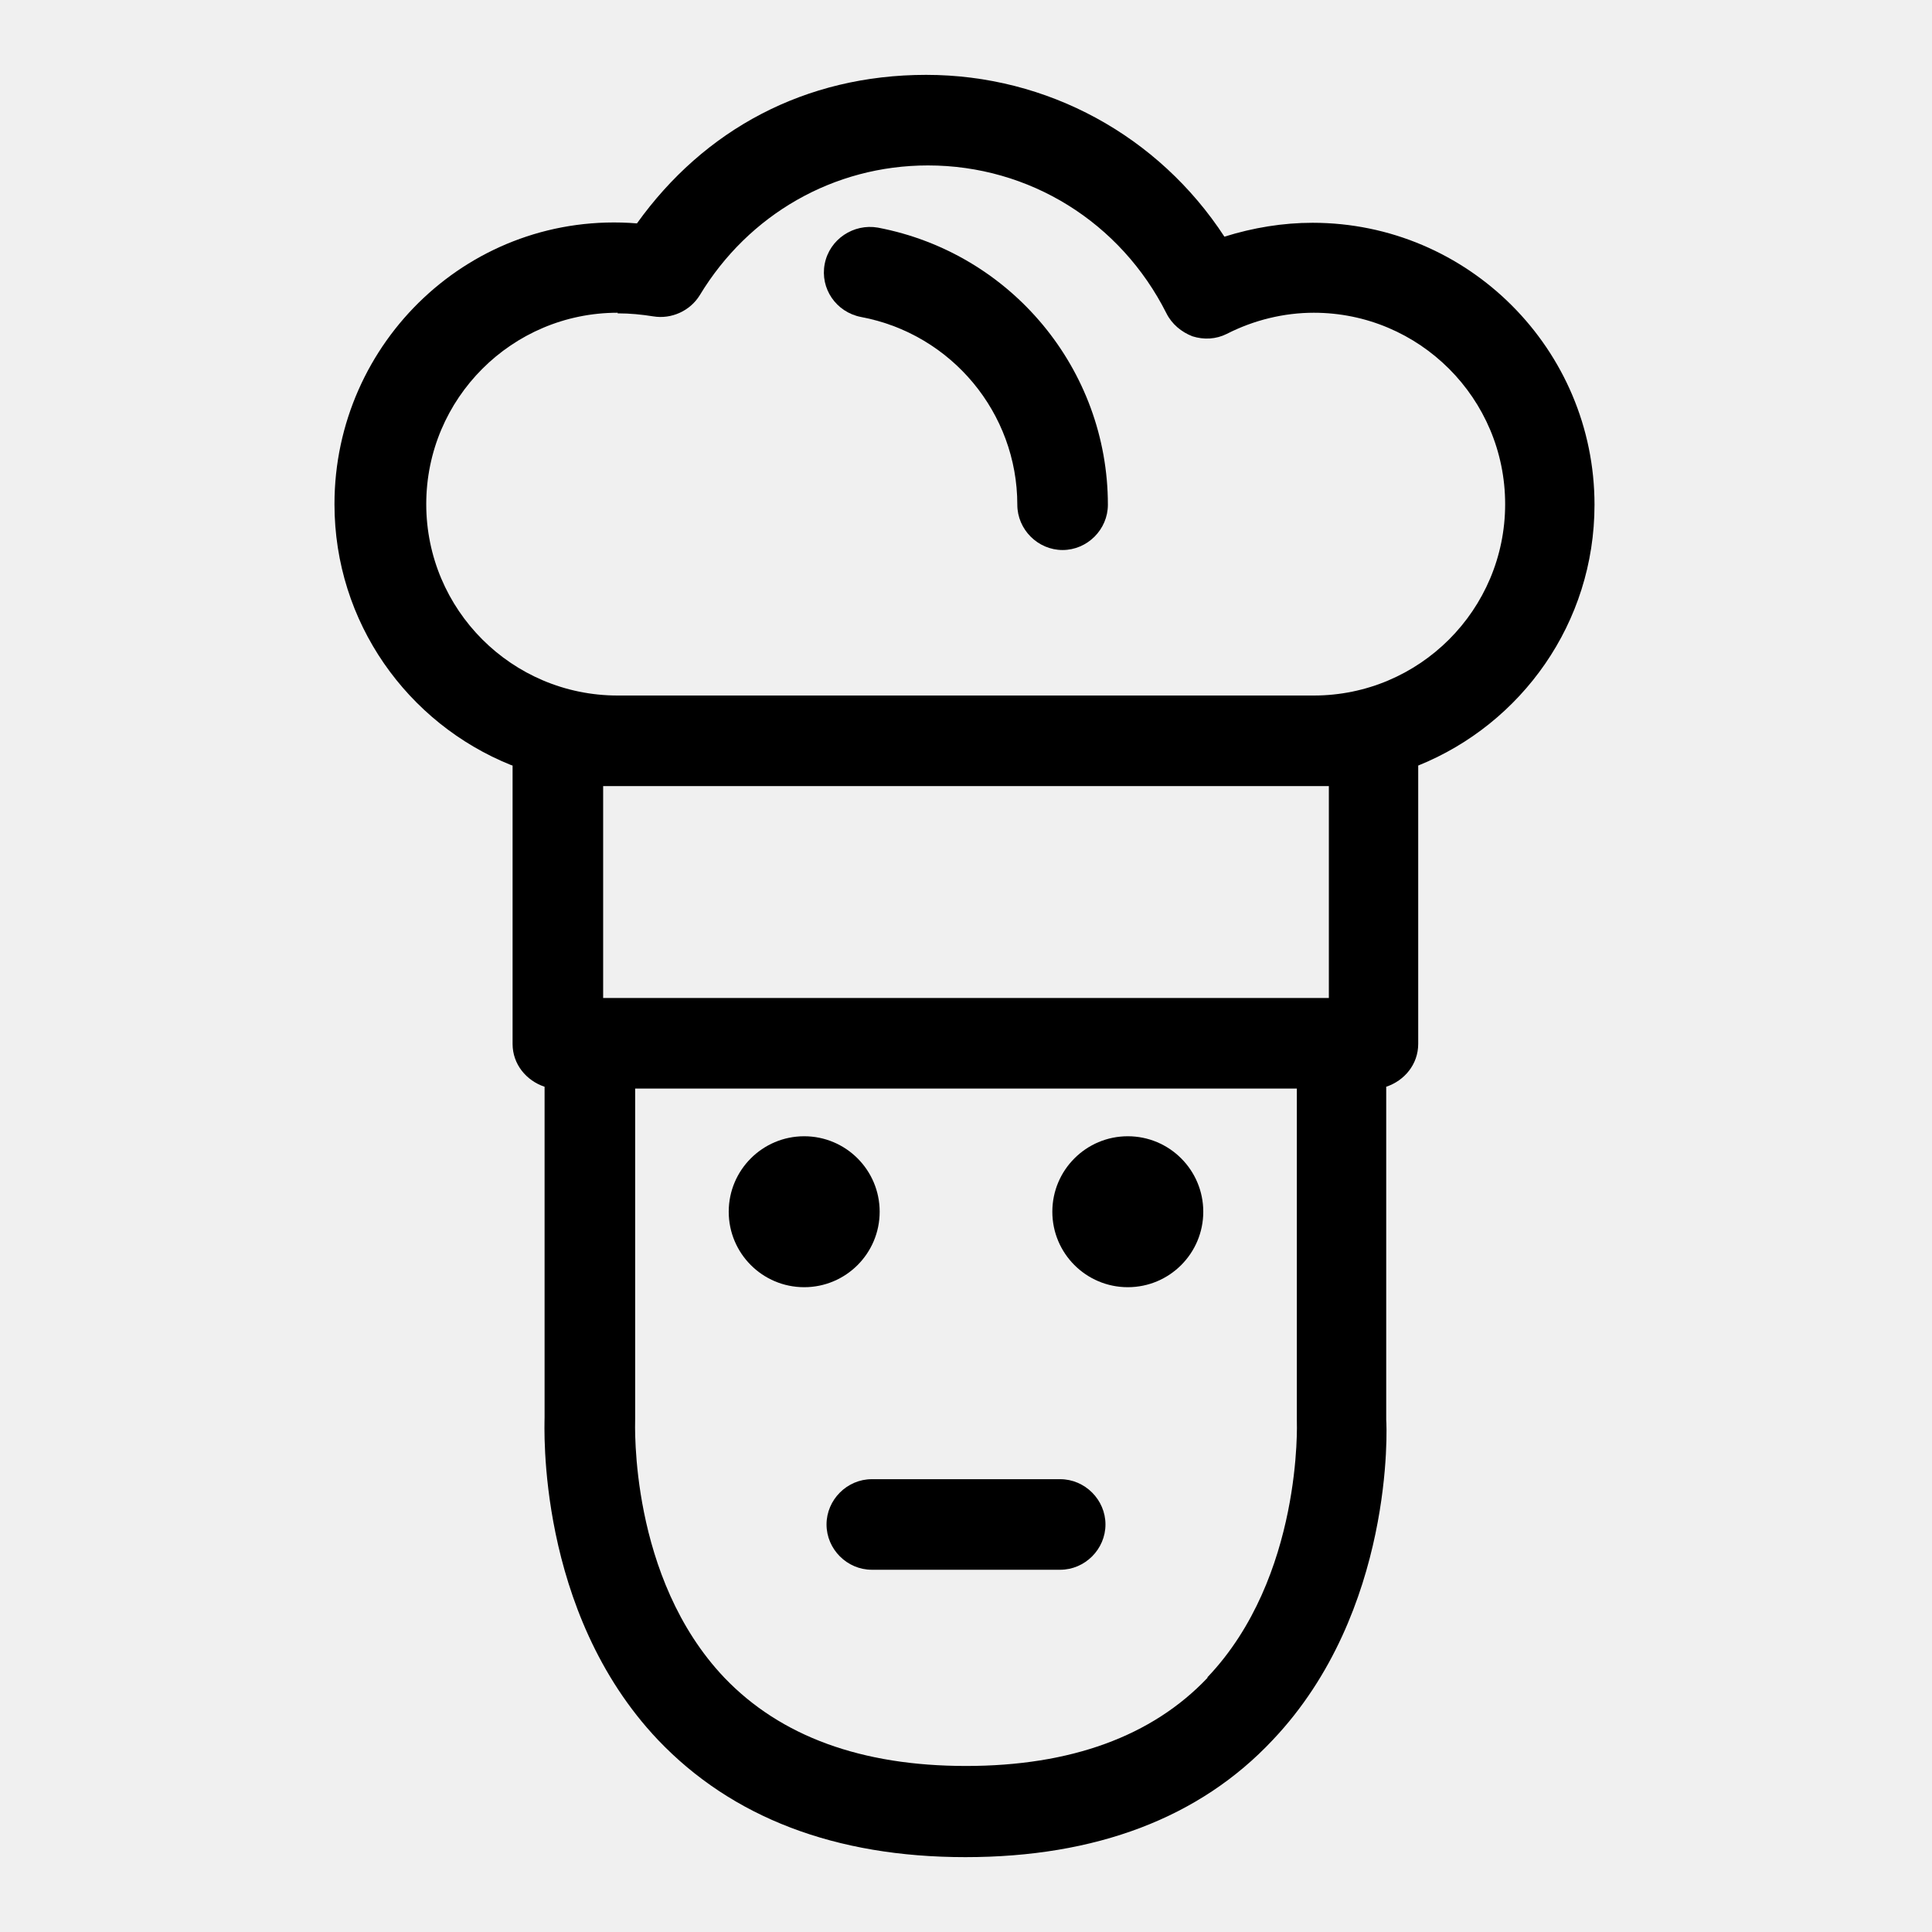
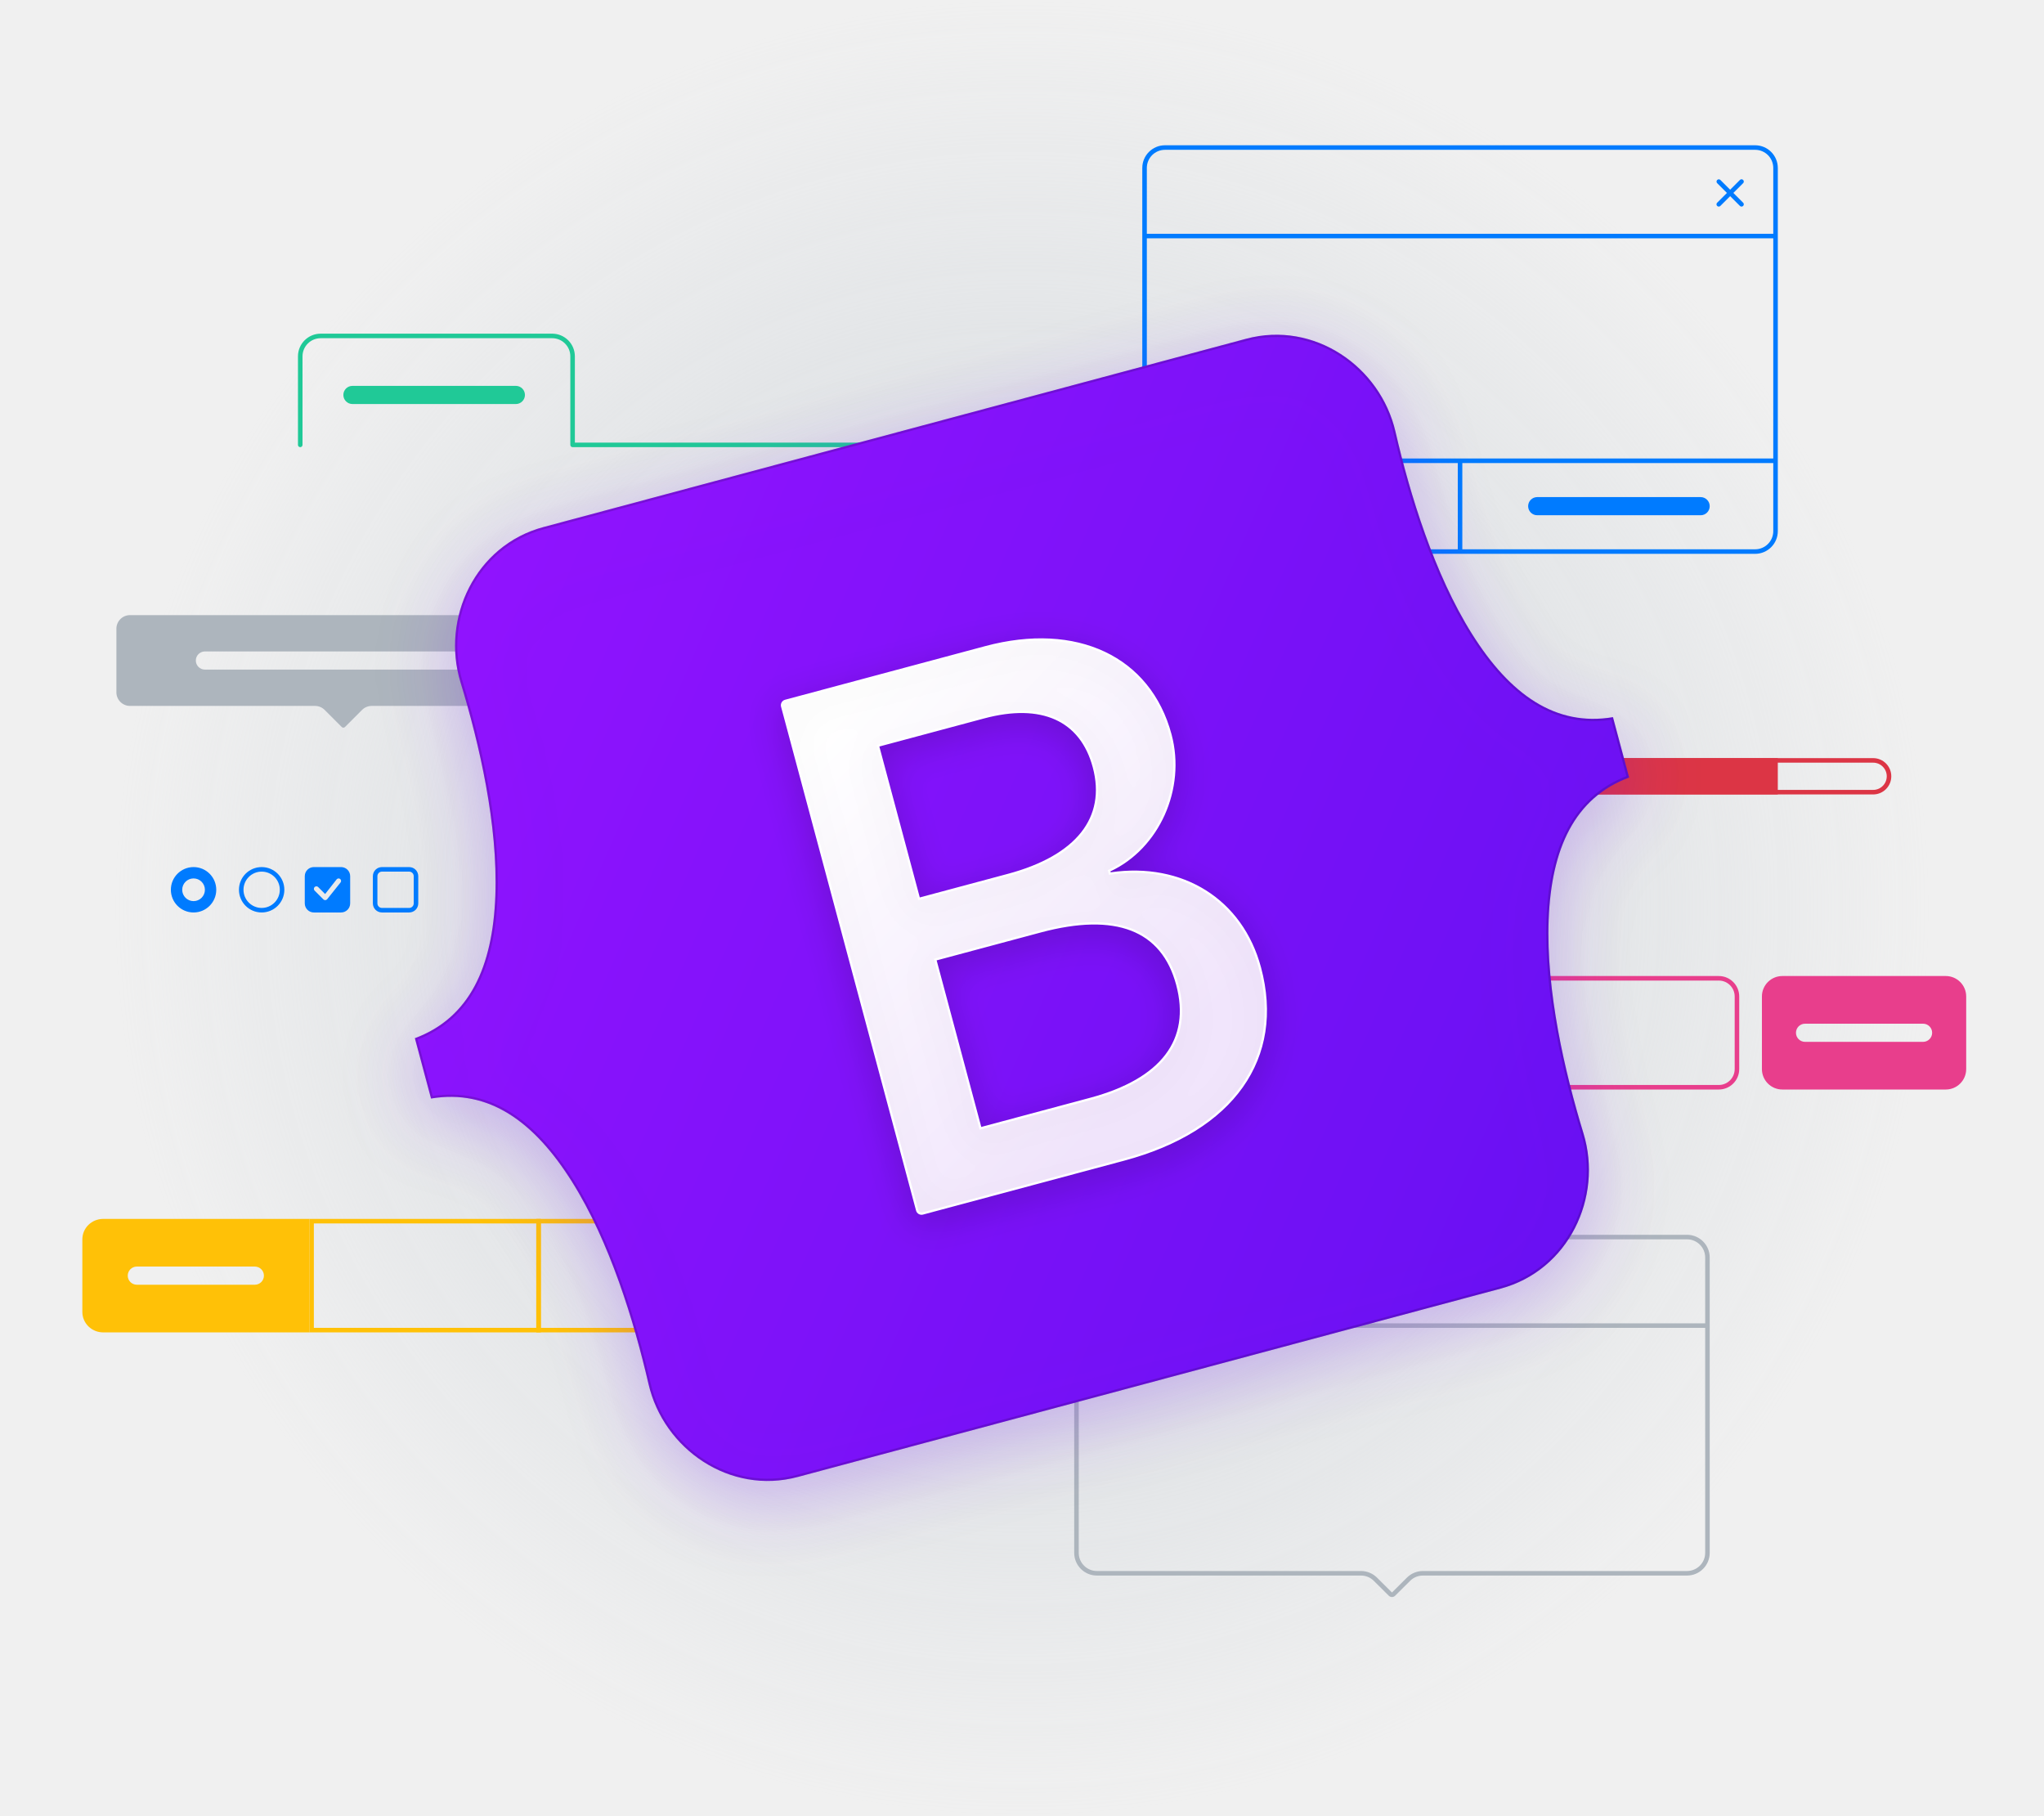
- <svg xmlns="http://www.w3.org/2000/svg" fill="#000000" width="800px" height="800px" viewBox="0 0 32 32" id="Layer_1" data-name="Layer 1">
-   <path d="M8.49,12.68v4.61c0,.34,.23,.61,.53,.71v5.48c0,.13-.14,3.21,1.88,5.34,1.22,1.28,2.93,1.94,5.09,1.94s3.88-.65,5.09-1.94c2.02-2.13,1.89-5.21,1.88-5.3v-5.52c.3-.1,.53-.37,.53-.71v-4.61c1.71-.69,2.92-2.36,2.92-4.32,0-2.57-2.09-4.67-4.67-4.67-.49,0-.98,.08-1.46,.23-1.09-1.67-2.93-2.68-4.94-2.68s-3.68,.91-4.79,2.46c-2.74-.22-5.01,1.96-5.01,4.65,0,1.96,1.21,3.63,2.92,4.32Zm11.51,15.11c-.92,.97-2.27,1.46-4,1.46s-3.07-.49-4-1.46c-1.58-1.66-1.48-4.21-1.48-4.28v-5.48h10.96v5.51s.1,2.58-1.48,4.24Zm2.01-14.77v3.51H9.99v-3.51h12.02ZM10.23,5.19c.21,0,.4,.02,.59,.05,.3,.05,.61-.09,.77-.35,.81-1.34,2.22-2.15,3.78-2.15,1.68,0,3.19,.94,3.95,2.45,.09,.18,.25,.31,.43,.38,.19,.06,.39,.05,.57-.04,.45-.23,.95-.35,1.44-.35,1.75,0,3.17,1.42,3.17,3.17s-1.42,3.17-3.17,3.17H10.23c-1.75,0-3.17-1.42-3.17-3.17s1.42-3.17,3.17-3.17Z" />
-   <path d="M14.26,5.25c1.5,.28,2.59,1.59,2.59,3.11,0,.41,.34,.75,.75,.75s.75-.34,.75-.75c0-2.24-1.6-4.17-3.81-4.59-.4-.07-.8,.19-.88,.6-.08,.41,.19,.8,.6,.88Z" />
-   <circle cx="13.32" cy="20.07" r="1.25" />
-   <circle cx="18.68" cy="20.07" r="1.25" />
-   <path d="M17.56,24.5h-3.12c-.41,0-.75,.34-.75,.75s.34,.75,.75,.75h3.12c.41,0,.75-.34,.75-.75s-.34-.75-.75-.75Z" />
+ <svg xmlns="http://www.w3.org/2000/svg" width="600" height="533" class="img-fluid mb-3 mb-md-0" role="img" viewBox="0 0 900 800">
+   <defs>
+     <filter id="filter0_d" width="704" height="623.928" x="98" y="96" color-interpolation-filters="sRGB" filterUnits="userSpaceOnUse">
+       <feFlood flood-opacity="0" result="BackgroundImageFix" />
+       <feColorMatrix in="SourceAlpha" values="0 0 0 0 0 0 0 0 0 0 0 0 0 0 0 0 0 0 127 0" />
+       <feOffset dy="8" />
+       <feGaussianBlur stdDeviation="16" />
+       <feColorMatrix values="0 0 0 0 0.424 0 0 0 0 0.067 0 0 0 0 0.957 0 0 0 0.25 0" />
+       <feBlend in2="BackgroundImageFix" result="effect1_dropShadow" />
+       <feBlend in="SourceGraphic" in2="effect1_dropShadow" result="shape" />
+     </filter>
+     <filter id="filter1_d" width="704" height="623.928" x="98" y="96" color-interpolation-filters="sRGB" filterUnits="userSpaceOnUse">
+       <feFlood flood-opacity="0" result="BackgroundImageFix" />
+       <feColorMatrix in="SourceAlpha" values="0 0 0 0 0 0 0 0 0 0 0 0 0 0 0 0 0 0 127 0" />
+       <feOffset dy="8" />
+       <feGaussianBlur stdDeviation="16" />
+       <feColorMatrix values="0 0 0 0 0.424 0 0 0 0 0.067 0 0 0 0 0.957 0 0 0 0.25 0" />
+       <feBlend in2="BackgroundImageFix" result="effect1_dropShadow" />
+       <feBlend in="SourceGraphic" in2="effect1_dropShadow" result="shape" />
+     </filter>
+     <filter id="filter2_d" width="260.144" height="302.767" x="327.804" y="252.368" color-interpolation-filters="sRGB" filterUnits="userSpaceOnUse">
+       <feFlood flood-opacity="0" result="BackgroundImageFix" />
+       <feColorMatrix in="SourceAlpha" values="0 0 0 0 0 0 0 0 0 0 0 0 0 0 0 0 0 0 127 0" />
+       <feOffset dy="4" />
+       <feGaussianBlur stdDeviation="8" />
+       <feColorMatrix values="0 0 0 0 0 0 0 0 0 0 0 0 0 0 0 0 0 0 0.15 0" />
+       <feBlend in2="BackgroundImageFix" result="effect1_dropShadow" />
+       <feBlend in="SourceGraphic" in2="effect1_dropShadow" result="shape" />
+     </filter>
+     <filter id="filter3_d" width="261.369" height="303.992" x="327.192" y="251.755" color-interpolation-filters="sRGB" filterUnits="userSpaceOnUse">
+       <feFlood flood-opacity="0" result="BackgroundImageFix" />
+       <feColorMatrix in="SourceAlpha" values="0 0 0 0 0 0 0 0 0 0 0 0 0 0 0 0 0 0 127 0" />
+       <feOffset dy="4" />
+       <feGaussianBlur stdDeviation="8" />
+       <feColorMatrix values="0 0 0 0 0 0 0 0 0 0 0 0 0 0 0 0 0 0 0.15 0" />
+       <feBlend in2="BackgroundImageFix" result="effect1_dropShadow" />
+       <feBlend in="SourceGraphic" in2="effect1_dropShadow" result="shape" />
+     </filter>
+     <linearGradient id="paint1_linear" x1="211.405" x2="769.059" y1="251.5" y2="494.972" gradientUnits="userSpaceOnUse">
+       <stop offset="0" stop-color="#9013fe" />
+       <stop offset=".995" stop-color="#6610f2" />
+     </linearGradient>
+     <linearGradient id="paint2_linear" x1="363.642" x2="515.493" y1="319.901" y2="465.49" gradientUnits="userSpaceOnUse">
+       <stop offset="0" stop-color="#fff" />
+       <stop offset="1" stop-color="#f1e5fc" />
+     </linearGradient>
+     <radialGradient id="paint0_radial" cx="0" cy="0" r="1" gradientTransform="rotate(90 25 425) scale(400)" gradientUnits="userSpaceOnUse">
+       <stop offset="0" stop-color="#ced4da" />
+       <stop offset="1" stop-color="#ced4da" stop-opacity="0" />
+     </radialGradient>
+     <clipPath id="clip0">
+       <path fill="#fff" d="M0 0h900v800H0z" />
+     </clipPath>
+   </defs>
+   <g clip-path="url(#clip0)">
+     <circle cx="450" cy="400" r="400" fill="url(#paint0_radial)" />
+     <path fill="#ffc107" fill-rule="evenodd" d="M138 539h98v46h-98v-46zm100-2v50H136v-50h102z" clip-rule="evenodd" />
+     <path fill="#ffc107" fill-rule="evenodd" d="M238 539h89a7 7 0 017 7v32a7 7 0 01-7 7h-89v-46zm89-2a9 9 0 019 9v32a9 9 0 01-9 9h-91v-50h91zm-281.816 0c-5.072 0-9.184 4.029-9.184 9v32c0 4.971 4.112 9 9.184 9H136v-50H45.184zM60 558a4 4 0 000 8h52a4 4 0 000-8H60z" clip-rule="evenodd" />
+     <path fill="#007bff" fill-rule="evenodd" d="M115 400a8 8 0 100-16 8 8 0 000 16zm0 2c5.523 0 10-4.477 10-10s-4.477-10-10-10-10 4.477-10 10 4.477 10 10 10zm-30 0c5.523 0 10-4.477 10-10s-4.477-10-10-10-10 4.477-10 10 4.477 10 10 10zm0-5a5 5 0 100-10 5 5 0 000 10zm53-15a4 4 0 00-4 4v12a4 4 0 004 4h12a4 4 0 004-4v-12a4 4 0 00-4-4h-12zm11.676 5.324a1.103 1.103 0 00-1.591.033l-5.115 6.517-3.084-3.084a1.105 1.105 0 00-1.562 1.563l3.898 3.898a1.103 1.103 0 001.589-.03l5.881-7.351a1.103 1.103 0 00-.016-1.546zM180 384h-12a2 2 0 00-2 2v12a2 2 0 002 2h12a2 2 0 002-2v-12a2 2 0 00-2-2zm-12-2a4 4 0 00-4 4v12a4 4 0 004 4h12a4 4 0 004-4v-12a4 4 0 00-4-4h-12z" clip-rule="evenodd" />
+     <path fill="#adb5bd" fill-rule="evenodd" d="M473 554c0-5.523 4.477-10 10-10h260c5.523 0 10 4.477 10 10v130.125c0 5.523-4.477 10-10 10H626.646a7.994 7.994 0 00-5.64 2.327l-6.596 6.556c-.78.776-2.04.776-2.82 0l-6.596-6.556a7.994 7.994 0 00-5.64-2.327H483c-5.523 0-10-4.477-10-10V554zm10-8a8 8 0 00-8 8v29h276v-29a8 8 0 00-8-8H483zm268 39H475v99.125a8 8 0 008 8h116.354a10 10 0 017.05 2.908L613 701.59l6.596-6.557a10 10 0 017.05-2.908H743a8 8 0 008-8V585z" clip-rule="evenodd" />
+     <path fill="#007bff" fill-rule="evenodd" d="M503 74c0-5.523 4.477-10 10-10h260c5.523 0 10 4.477 10 10v160c0 5.523-4.477 10-10 10H513c-5.523 0-10-4.477-10-10V74zm10-8a8 8 0 00-8 8v29h276V74a8 8 0 00-8-8H513zm268 39H505v97h276v-97zm0 99H644v38h129a8 8 0 008-8v-30zm-139 38v-38H505v30a8 8 0 008 8h129z" clip-rule="evenodd" />
+     <path fill="#007bff" fill-rule="evenodd" d="M756.293 79.293a1 1 0 011.414 0L762 83.586l4.293-4.293a1 1 0 111.414 1.414L763.414 85l4.293 4.293a1 1 0 11-1.414 1.414L762 86.414l-4.293 4.293a1 1 0 11-1.414-1.414L760.586 85l-4.293-4.293a1 1 0 010-1.414z" clip-rule="evenodd" />
+     <path fill="#007bff" d="M673 223a4 4 0 014-4h72a4 4 0 010 8h-72a4 4 0 01-4-4zm-140 0a4 4 0 014-4h72a4 4 0 010 8h-72a4 4 0 01-4-4z" />
+     <path fill="#e83e8c" fill-rule="evenodd" d="M757 432H475a7 7 0 00-7 7v32a7 7 0 007 7h282a7 7 0 007-7v-32a7 7 0 00-7-7zm-282-2a9 9 0 00-9 9v32a9 9 0 009 9h282a9 9 0 009-9v-32a9 9 0 00-9-9H475zm310 0a9 9 0 00-9 9v32a9 9 0 009 9h72a9 9 0 009-9v-32a9 9 0 00-9-9h-72zm10 21a4 4 0 000 8h52a4 4 0 000-8h-52z" clip-rule="evenodd" />
+     <path fill="#dc3545" fill-rule="evenodd" d="M825 336H541a6 6 0 100 12h284a6 6 0 100-12zm-284-2a8 8 0 000 16h284a8 8 0 000-16H541z" clip-rule="evenodd" />
+     <path fill="#dc3545" d="M533 342a8 8 0 018-8h242v16H541a8 8 0 01-8-8z" />
+     <path fill="#adb5bd" fill-rule="evenodd" d="M57 271a6 6 0 00-6 6v28a6 6 0 006 6h81.515a6 6 0 014.242 1.757l7.536 7.536a1 1 0 001.414 0l7.536-7.536a6 6 0 014.242-1.757H245a6 6 0 006-6v-28a6 6 0 00-6-6H57zm33 16a4 4 0 000 8h122a4 4 0 000-8H90z" clip-rule="evenodd" />
+     <path fill="#20c997" fill-rule="evenodd" d="M253 157c0-5.523-4.477-10-10-10H141c-5.523 0-10 4.477-10 10v39a1 1 0 002 0v-39a8 8 0 018-8h102a8 8 0 018 8v39a1 1 0 001 1h198a1 1 0 000-2H253v-38z" clip-rule="evenodd" />
+     <path fill="#20c997" d="M151 174a4 4 0 014-4h72a4 4 0 010 8h-72a4 4 0 01-4-4z" />
+     <path fill="url(#paint1_linear)" fill-rule="evenodd" d="M202.606 300.603c-8.615-28.187 6.531-60.366 36.506-68.398l309.643-82.969c29.975-8.031 59.181 12.264 65.814 40.982 6.371 27.588 17.095 62.662 33.744 89.141 16.7 26.562 36.732 40.854 62.058 36.589l7.125 26.591c-24.065 8.969-34.268 31.362-35.45 62.716-1.178 31.256 7.072 66.993 15.348 94.07 8.615 28.187-6.531 60.366-36.506 68.398l-309.643 82.969c-29.975 8.031-59.181-12.264-65.814-40.982-6.371-27.587-17.095-62.661-33.744-89.141-16.7-26.562-36.732-40.854-62.058-36.588l-7.125-26.592c24.065-8.969 34.268-31.362 35.45-62.715 1.178-31.257-7.072-66.994-15.348-94.071z" clip-rule="evenodd" filter="url(#filter0_d)" />
+     <path fill-opacity=".15" fill-rule="evenodd" d="M239.37 233.171c-29.369 7.87-44.275 39.435-35.808 67.14 8.286 27.109 16.576 62.974 15.391 94.4-1.175 31.158-11.239 53.906-35.25 63.291l6.659 24.848c25.486-3.877 45.576 10.791 62.172 37.187 16.739 26.623 27.493 61.828 33.872 89.448 6.519 28.227 35.21 48.11 64.58 40.241l309.644-82.969c29.369-7.87 44.275-39.435 35.807-67.139-8.285-27.11-16.575-62.975-15.39-94.401 1.175-31.158 11.239-53.906 35.25-63.29l-6.659-24.849c-25.486 3.877-45.576-10.791-62.172-37.186-16.739-26.624-27.493-61.829-33.872-89.449-6.519-28.227-35.21-48.11-64.58-40.241L239.37 233.171zm471.001 82.777c-25.326 4.265-45.358-10.027-62.058-36.589-16.649-26.479-27.373-61.553-33.744-89.141-6.633-28.718-35.839-49.013-65.814-40.982l-309.643 82.969c-29.975 8.032-45.121 40.211-36.506 68.398 8.276 27.077 16.526 62.814 15.348 94.071-1.182 31.353-11.385 53.746-35.45 62.715l7.125 26.592c25.326-4.266 45.358 10.026 62.058 36.588 16.649 26.479 27.373 61.554 33.744 89.141 6.633 28.718 35.839 49.013 65.814 40.982l309.643-82.969c29.975-8.032 45.121-40.211 36.506-68.398-8.276-27.077-16.526-62.814-15.348-94.07 1.182-31.354 11.385-53.747 35.45-62.716l-7.125-26.591z" clip-rule="evenodd" filter="url(#filter1_d)" />
+     <path fill="url(#paint2_linear)" d="M494.943 510.853c48.05-12.875 70.547-44.737 59.895-84.492-8.052-30.051-34.542-46.271-66.141-41.494l-.336-1.252c21.532-9.796 33.472-35.977 27.056-59.924-9.143-34.12-41.392-49.3-81.46-38.564l-88.221 23.639a2 2 0 00-1.414 2.449l59.481 221.988a2 2 0 002.45 1.414l88.69-23.764zM386.538 328.532l46.642-12.498c25.355-6.794 42.858.93 48.478 21.903 5.997 22.382-7.395 39.39-37.759 47.526l-39.286 10.527-18.075-67.458zm45.167 168.567l-19.92-74.345 46.328-12.414c33.181-8.891 53.753-.983 60.296 23.434 6.542 24.416-6.724 41.894-38.34 50.366l-48.364 12.959z" filter="url(#filter2_d)" />
+     <path fill="#fff" fill-rule="evenodd" d="M343.839 311.345a2.5 2.5 0 011.767-3.062l88.221-23.639c20.12-5.391 38.326-4.288 52.67 2.492 14.355 6.784 24.796 19.232 29.403 36.426 6.438 24.026-5.424 50.293-26.947 60.331l.111.414c31.637-4.594 58.171 11.749 66.257 41.925 5.36 20.004 2.385 38.065-8.009 52.744-10.386 14.667-28.139 25.902-52.24 32.36l-88.69 23.764a2.5 2.5 0 01-3.062-1.768l-59.481-221.987zm2.026-2.096a1.5 1.5 0 00-1.06 1.837l59.481 221.988a1.5 1.5 0 001.837 1.06l88.691-23.764c23.949-6.418 41.47-17.551 51.682-31.972 10.203-14.409 13.151-32.157 7.859-51.908-7.981-29.786-34.216-45.87-65.584-41.129l-.442.067-.561-2.093.386-.175c21.297-9.689 33.137-35.616 26.78-59.34-4.536-16.926-14.791-29.128-28.864-35.78-14.083-6.656-32.036-7.775-51.984-2.43l-88.221 23.639zm40.061 18.929l47.124-12.627c12.743-3.414 23.585-3.201 31.974.566 8.408 3.775 14.275 11.085 17.117 21.691 3.034 11.325 1.167 21.34-5.336 29.545-6.485 8.183-17.539 14.51-32.777 18.593l-39.768 10.656-18.334-68.424zm1.224.707l17.817 66.492 38.802-10.397c15.126-4.053 25.951-10.297 32.253-18.248 6.284-7.929 8.115-17.61 5.153-28.666-2.778-10.367-8.473-17.405-16.56-21.037-8.106-3.64-18.693-3.891-31.306-.512l-46.159 12.368zm24.022 93.515l46.812-12.543c16.638-4.458 30.197-4.729 40.447-.757 10.282 3.985 17.155 12.209 20.461 24.544 3.303 12.329 1.615 22.969-4.946 31.595-6.545 8.603-17.885 15.133-33.748 19.384l-48.846 13.088-20.18-75.311zm1.225.707l19.662 73.379 47.88-12.829c15.753-4.221 26.854-10.666 33.211-19.024 6.341-8.335 8.014-18.643 4.776-30.73-3.238-12.081-9.921-20.019-19.856-23.87-9.967-3.863-23.284-3.643-39.827.79l-45.846 12.284z" clip-rule="evenodd" filter="url(#filter3_d)" />
+   </g>
</svg>
